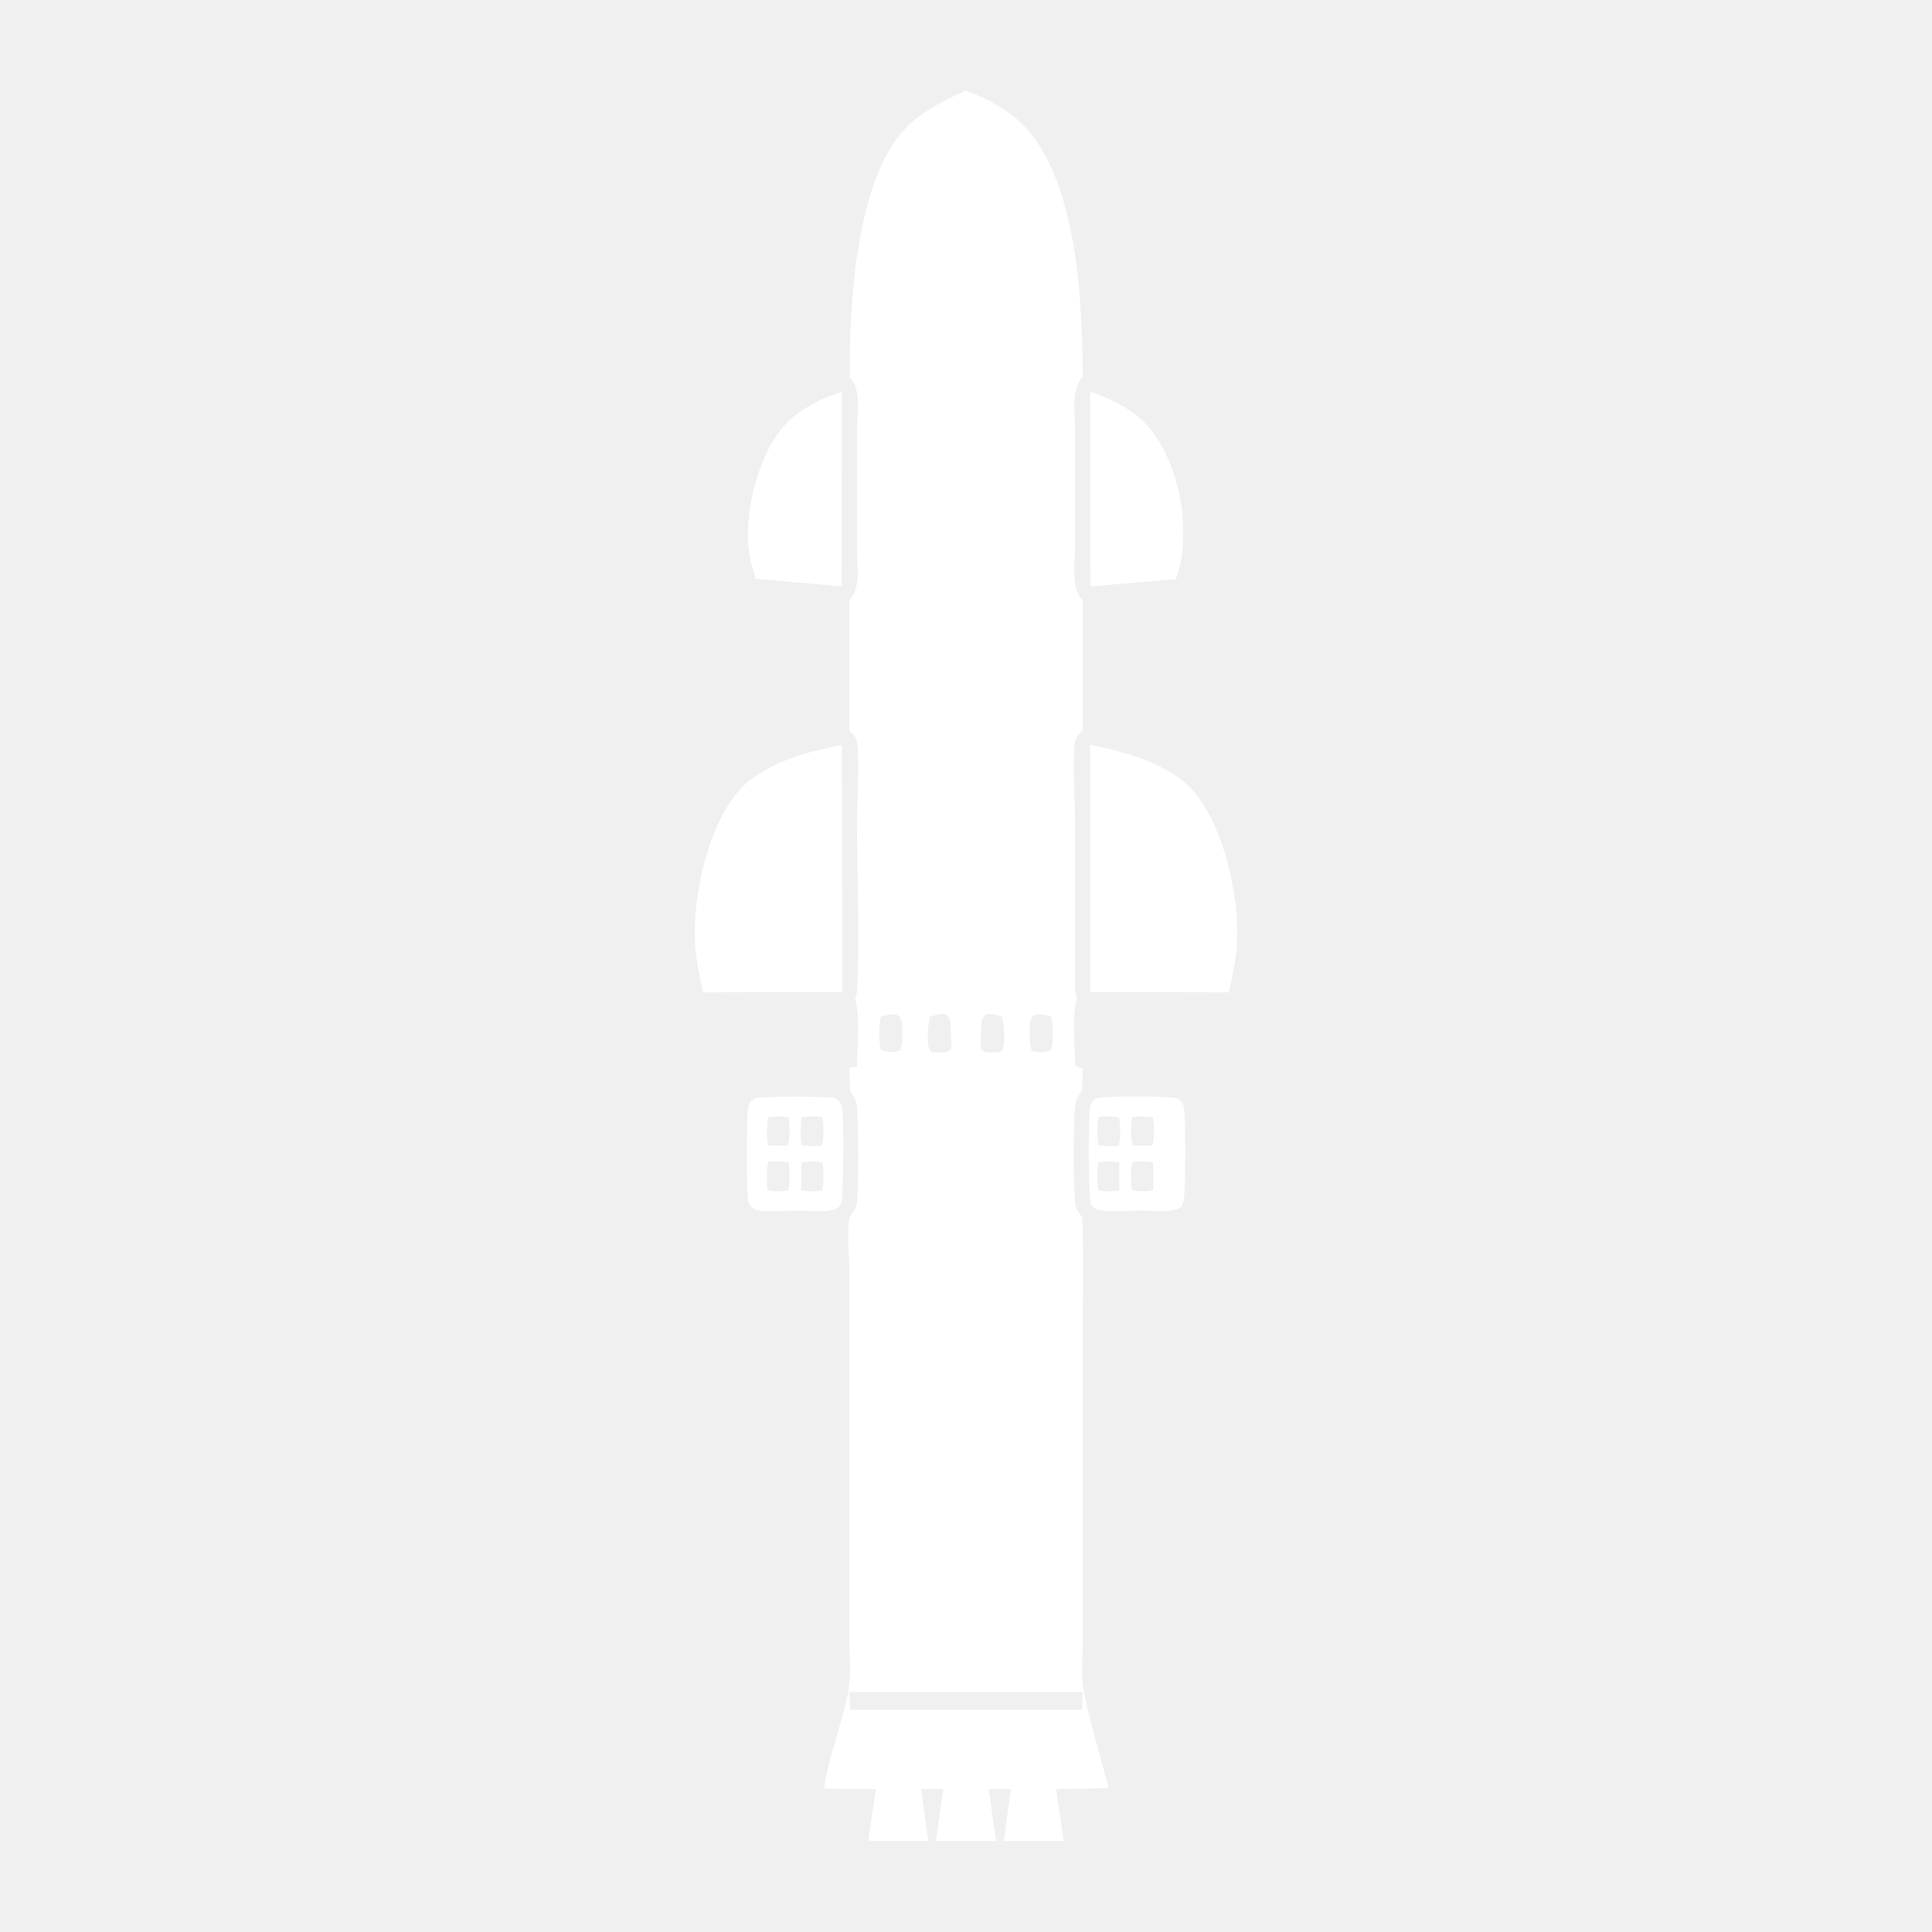
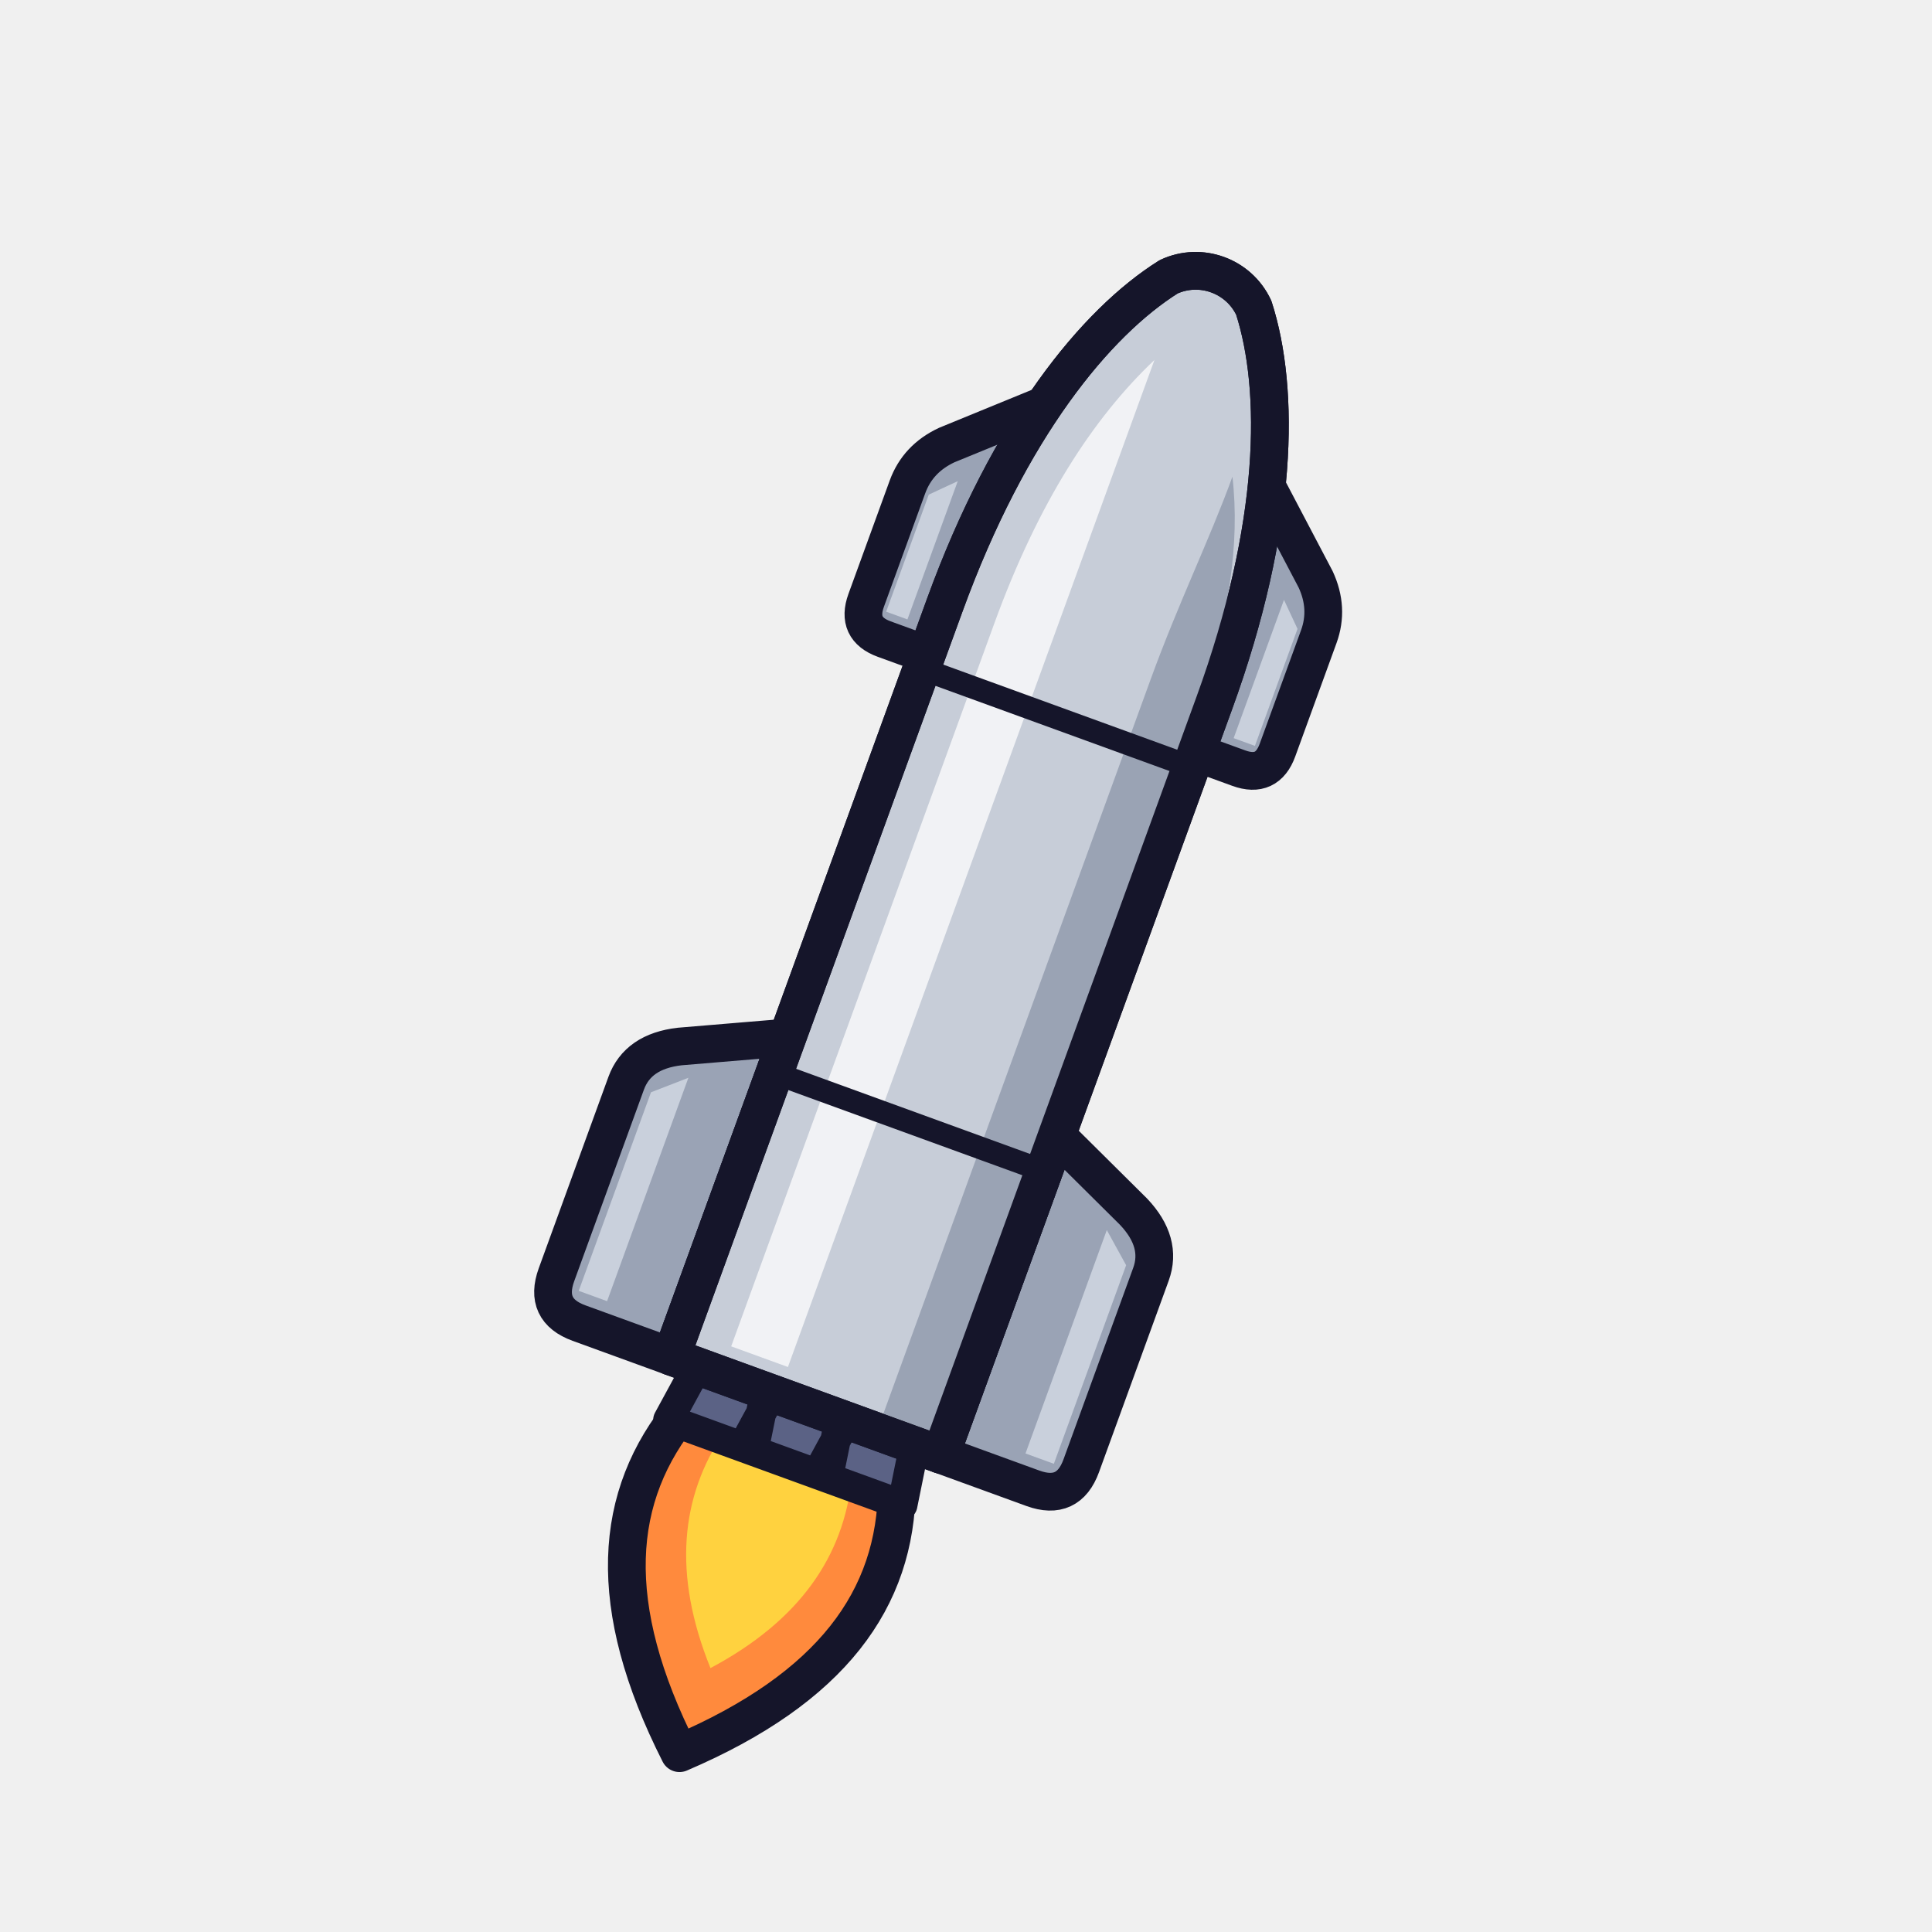
<svg xmlns="http://www.w3.org/2000/svg" viewBox="0 0 512 512">
-   <path fill="#fff" fill-rule="evenodd" d="M266 487.9l1.9-13.8h-5.9l2 13.8h-16l2-13.8h-5.9l1.9 13.8h-15.9l2-13.8-13.7-.1c.9-8.2 6-20.4 6.7-28.1 .4-3.5 0-7.1 0-10.5v-23.3-75c0-4.3-.7-10.1 0-14.2 .3-1.2 1.6-2.2 1.9-3.5 .6-2.9.5-24.1 0-27-.3-1.3-1-2.2-1.7-3.3l-.2-5.7c.2-.1.1-.4.3-.5 .3-.1 1.5-.2 1.7-.3 0-5.6.9-12.6-.4-17.7-.1-.5.4-1.5.4-2 .8-14.8 0-30.4 0-45.3 0-4.8.8-17.5-.1-21.5-.3-1-1.2-1.8-1.9-2.5v-34.5c3.1-3.4 2-8.8 2-13.2v-32.3c0-4.3 1.3-10.3-1.9-13.5-.2-18.4 1.4-54.3 16.2-67.5 4.3-3.8 9.3-6.2 14.5-8.6 5.7 2.1 11.8 5.3 16 9.9 13.7 15.1 15 46.6 15 66-3.1 3.5-2 8.9-2 13.5v32c0 4.5-1.2 10.2 2 13.7v34.5c-.7.8-1.6 1.5-1.9 2.5-.9 3.9-.1 16.8-.1 21.5v44.5c0 .8.5 2.1.4 2.8-1.3 5.1-.4 11.9-.4 17.5 .4.2.7.5 2 .7l-.1 5.8c-.7 1.1-1.5 2.1-1.8 3.5-.6 3-.6 24 0 27 .3 1.2 1.1 2.2 1.8 3.2 .4 10.6.1 21.2.1 31.8v60.7 21.8c0 3-.4 6.2 0 9.2 .8 6.8 5.1 20.4 6.9 27.8l-13.9.2 2 13.8zM200.3 153.4c-.9-2.9-1.8-5.8-2-8.8-.8-10 3-25.3 10.3-32.6 3.9-3.9 9.5-6.6 14.5-8.2l-.1 51.6zM289 155.4l-.1-51.6c4.9 1.6 10.5 4.3 14.3 8.1 9.4 9.4 13 29.4 8.4 41.6zM186.4 263c-1.3-5.1-2.3-10.6-2.3-15.9 0-12.3 4.6-32.8 15-40.6 7-5.2 15.7-7.5 24-9.1l.1 65.5zM325.6 263l-36.7-.1v-65.5c8.3 1.6 17 4 24 9.1 10.4 7.8 15 28.4 15 40.6 0 5.3-1 10.8-2.3 15.9zM238.6 278.4c.5-1.7.5-3.4.5-5.3 0-4.6-1.2-4.9-5.6-3.7-.8 2.7-.6 6.1-.1 8.8 1.8.8 3.3.7 5.2.2zM246.4 269.5c-.4 1.6-1 7.7.1 8.9 .5.6 1.6.5 2.4.5 .7 0 1.6.1 2.2-.2 .3-.1.7-.5.9-.8 .3-1.2 0-3 0-4.3 0-4.6-.6-5.9-5.6-4.1zM265.6 269.5c-5-1.8-5.6-.5-5.6 4.1 0 1.3-.3 3.1 0 4.3 .2.3.6.7.9.8 .7.3 1.5.2 2.2.2 .8 0 1.9.1 2.4-.5 1.1-1.2.5-7.4.1-8.9zM278.6 278.2c.5-2.8.6-6.1-.1-8.8-4.4-1.2-5.6-.9-5.6 3.7 0 1.9 0 3.6.5 5.4 1.9.4 3.4.5 5.2-.3zM198.2 293.9c.2-1.3.8-2.5 2.2-2.9 1.8-.5 18.9-.5 20.7 0 .8.3 1.6 1.1 1.9 1.9 .8 2.6.5 21.4.1 25 0 .8-.3 1.6-1 2.1-1.7 1.5-7.6.8-10 .8-2.3 0-10.7.5-12.2-.3-.8-.5-1.4-1.3-1.6-2.1-.6-3.4-.4-20.7-.1-24.5zM288.8 293.9c.1-1.2.8-2.5 2.1-2.9 2.3-.6 18.8-.6 21 .1 .8.3 1.6 1.2 1.8 2 .6 2.8.5 21.8 0 25 0 .6-.4 1.3-.8 1.8-1.8 1.6-7.8.9-10.3.9-2.6 0-10.6.7-12.5-.6-.8-.5-1.2-1.4-1.2-2.3-.5-4.8-.5-19.4-.1-24zM208.8 303.6c.6-2.3.5-5 .2-7.5-1.9-.4-3.7-.3-5.5 0-.3 2.4-.5 5.2.1 7.5zM217.8 303.6c.6-2.3.5-5 .2-7.5-1.9-.4-3.7-.3-5.6 0-.3 2.4-.3 5 0 7.4 1.7.3 3.6.3 5.4.1zM296.5 303.6c.5-2.3.4-5 .1-7.4-1.8-.5-3.6-.4-5.5-.2-.4 2.5-.4 5.1 0 7.5 1.8.3 3.6.3 5.4.1zM305.4 303.6c.6-2.3.5-5.1.1-7.5-1.8-.3-3.5-.3-5.4-.1-.5 2.4-.4 5.2 0 7.6zM208.9 315.5c.5-2.3.4-4.9.1-7.4-1.7-.4-3.5-.4-5.4-.2-.5 2.3-.4 5-.2 7.5 1.8.4 3.6.4 5.5.1zM217.9 315.5c.4-2.4.4-4.9.1-7.4-1.9-.4-3.7-.4-5.6 0l-.1 7.3c1.9.4 3.7.4 5.6.1zM296.6 315.4v-7.3c-1.8-.4-3.6-.4-5.5-.1-.4 2.4-.4 5.1 0 7.5 1.9.3 3.7.3 5.5-.1zM305.6 315.4v-7.3c-1.8-.4-3.6-.4-5.5-.1-.5 2.3-.4 4.9-.1 7.4 1.9.4 3.7.4 5.6 0zM286.7 453.1l.2-4.7h-61.8l.2 4.7z" />
+   <g stroke="#15152A" stroke-width="10" stroke-linejoin="round" stroke-linecap="round" transform="rotate(20 256 256)">
+     <path fill="#FF8A3D" d="M226 392 C216 420 224 448 256 478 C288 448 296 420 286 392 Z" />
+     <path fill="#FFD23F" stroke="none" d="M238 394 C233 414 238 434 256 454 C274 434 279 414 274 394 Z" />
+     <path fill="#5B6285" stroke-width="8" d="M226 376 L244 376 L247 396 L223 396 Z M247 376 L265 376 L268 396 L244 396 Z M268 376 L286 376 L289 396 L265 396 Z" />
+     <path fill="#9AA3B5" d="M218 290 L192 302 Q182 307 182 316 L182 370 Q182 380 192 380 L218 380 Z M294 290 L320 302 Q330 307 330 316 L330 370 Q330 380 320 380 L294 380 Z M226 108 L204 128 Q198 134 198 142 L198 174 Q198 182 206 182 L219 182 Z M286 108 L308 128 Q314 134 314 142 L314 174 Q314 182 306 182 L293 182 Z" />
+     <path fill="#C9D0DC" stroke="none" d="M189 316 L197 309 L197 372 L189 372 Z M315 309 L323 316 L323 372 L315 372 Z M204 142 L210 136 L210 175 L204 175 Z M302 136 L308 142 L308 175 L302 175 Z" />
+     <path fill="#C7CDD8" d="M218 380 L218 168 C218 118 230 84 244 66 A17 17 0 0 1 268 66 C282 84 294 118 294 168 L294 380 Z" />
+     <path fill="#FFFFFF" stroke="none" opacity="0.75" d="M232 372 L232 168 C232 134 238 108 248 88 L248 372 Z" />
+     <path fill="#9AA3B4" stroke="none" d="M278 110 C286 126 290 146 290 168 L290 375 L276 375 L276 168 C276 146 278 128 278 110 Z" />
+     <path fill="none" d="M218 380 L218 168 C218 118 230 84 244 66 A17 17 0 0 1 268 66 C282 84 294 118 294 168 L294 380 Z" />
+     <path fill="none" stroke-width="6" d="M220 186 L292 186 M220 300 L292 300" />
+   </g>
</svg>
